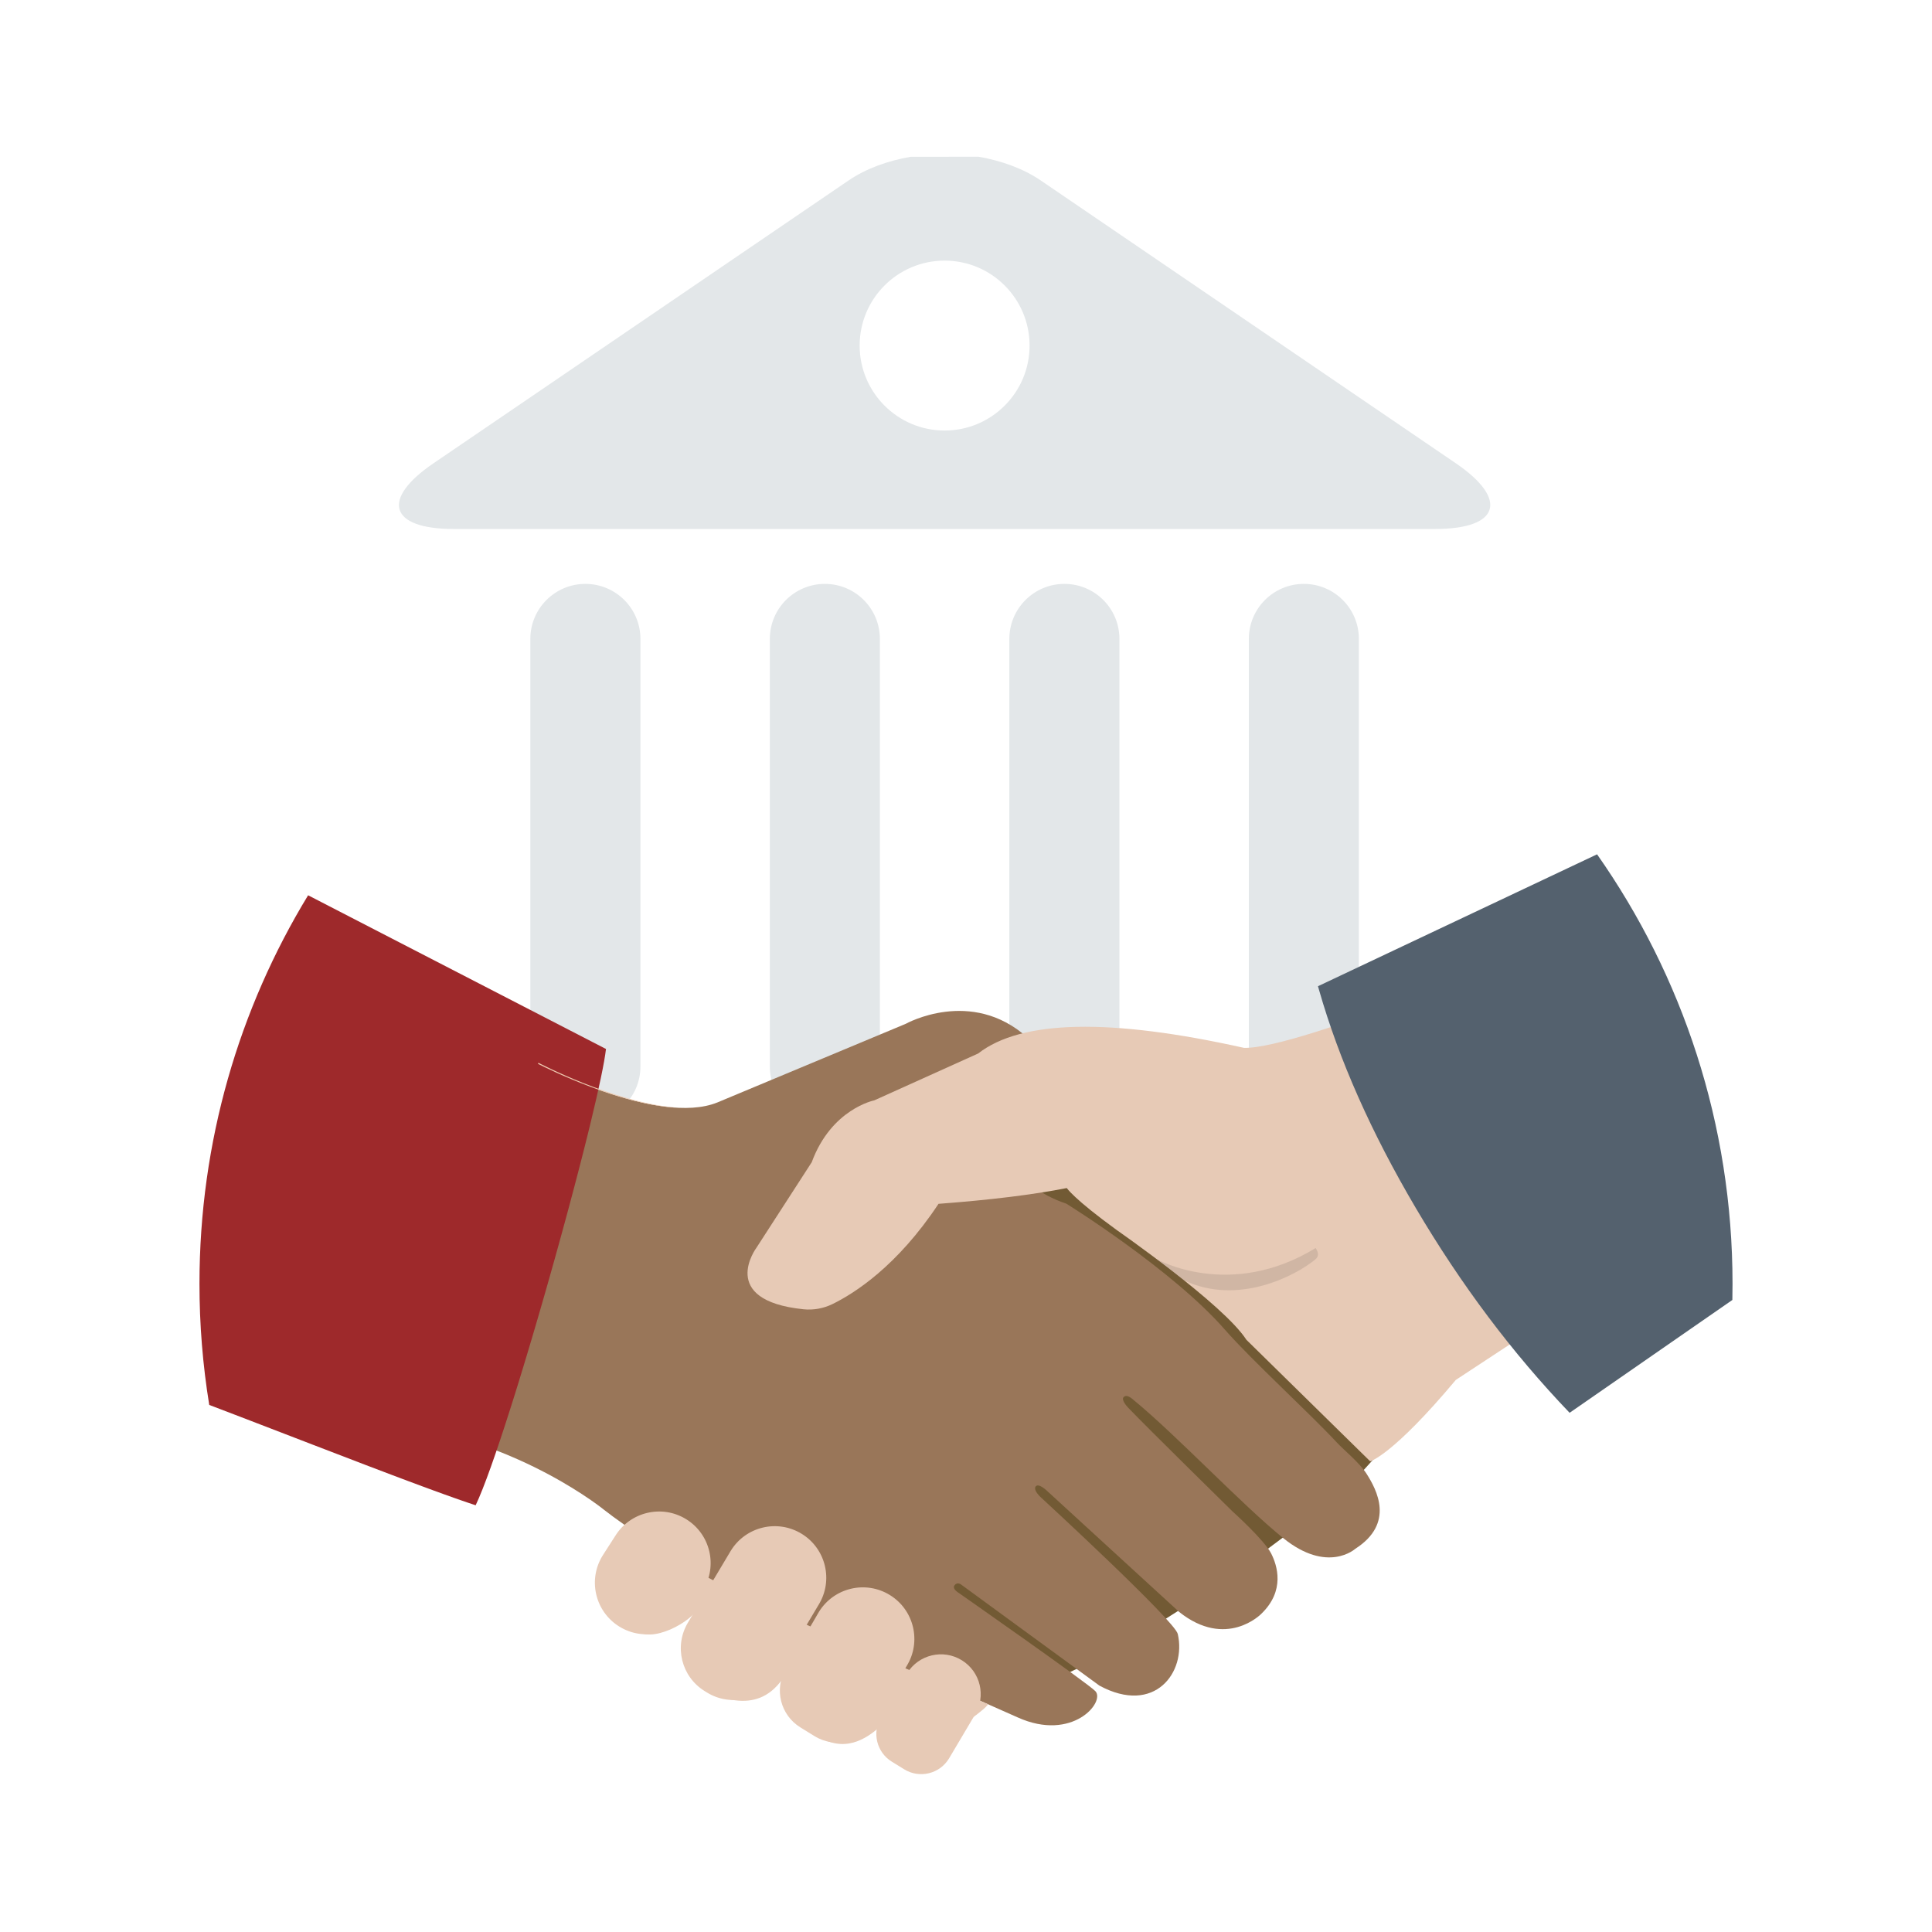
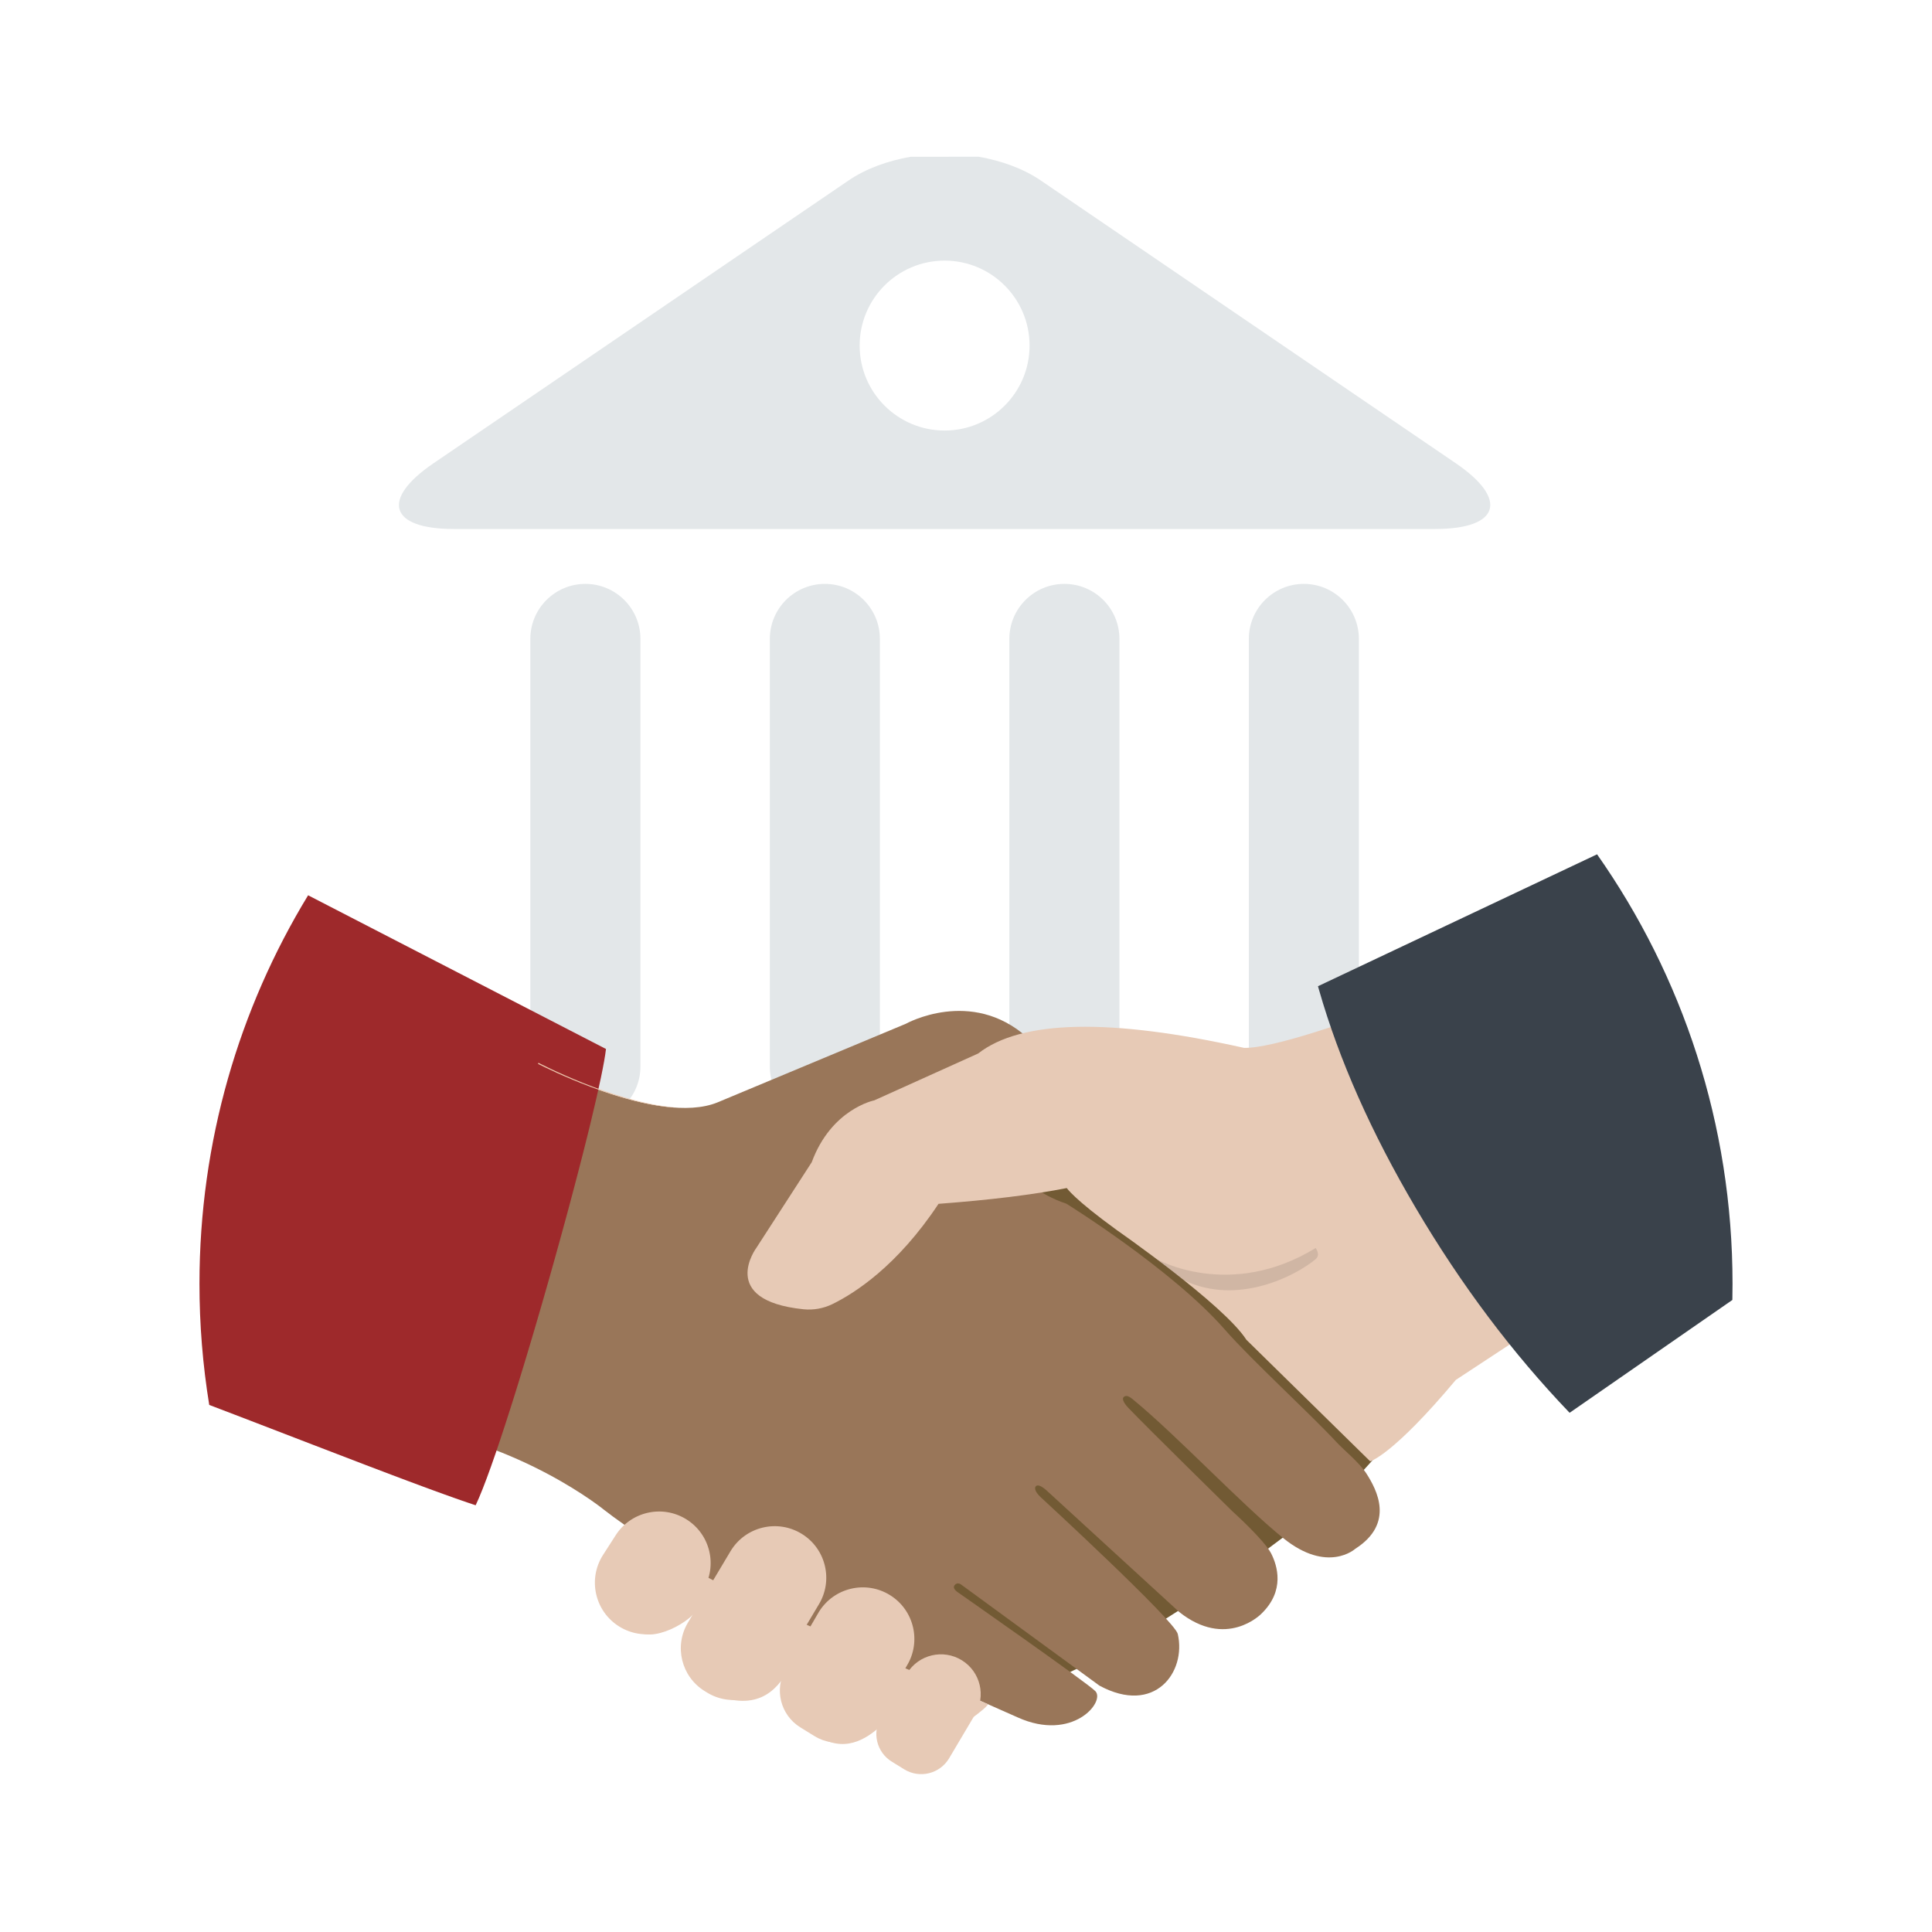
<svg xmlns="http://www.w3.org/2000/svg" width="678" height="678" viewBox="0 0 678 678">
  <g fill="none" fill-rule="evenodd">
    <path d="M496.181 455.655c7.534 0 13.63 6.114 13.63 13.63v9.086c0 7.534-6.096 13.629-13.63 13.629h-329.38c-7.535 0-13.63-6.095-13.63-13.63v-9.086c0-7.534 6.095-13.63 13.63-13.63zM205.43 204.905c10.669 0 19.318 8.648 19.318 19.317v150.04c0 10.669-8.65 19.318-19.318 19.318-10.67 0-19.318-8.649-19.318-19.318v-150.04c0-10.669 8.649-19.318 19.318-19.318zm84.04 0c10.664 0 19.309 8.644 19.309 19.308V374.27c0 10.664-8.645 19.309-19.309 19.309-10.664 0-19.308-8.645-19.308-19.309V224.213c0-10.664 8.644-19.309 19.308-19.309zm84.06 0c10.668 0 19.317 8.648 19.317 19.317v150.04c0 10.669-8.649 19.318-19.318 19.318-10.669 0-19.318-8.649-19.318-19.318v-150.04c0-10.669 8.65-19.318 19.318-19.318zm84.035 0c10.664 0 19.308 8.644 19.308 19.308V374.27c0 10.664-8.644 19.309-19.308 19.309s-19.309-8.645-19.309-19.309V224.213c0-10.664 8.645-19.309 19.309-19.309zM343.423 55c8.007 1.42 15.616 4.108 21.863 8.367l39.015 26.578c18.59 12.664 48.99 33.392 67.578 46.056l39.019 26.58c18.57 12.663 15.39 23.018-7.137 23.056H159.198c-22.489 0-25.688-10.374-7.099-23.038l39.015-26.578c18.59-12.664 48.989-33.392 67.578-46.056l39.014-26.577c6.228-4.26 13.857-6.967 21.864-8.368zm-11.93 36.46c-16.469 0-29.814 13.345-29.814 29.814 0 16.45 13.345 29.814 29.814 29.814s29.814-13.364 29.814-29.814c0-16.469-13.345-29.814-29.814-29.814z" fill="#E3E7E9" />
-     <path d="M254.025 595.852l.357-16.087c-4.735-4.95-4.2-13.19 1.203-18.516l9.57-9.43c6.487-6.206 16.288-6.491 21.894-.633 5.606 5.857 4.892 15.64-1.595 21.847l-7.526 10.653c-3.293 6.297-9.017 16.46-23.903 12.166m34.208 14.169l-1.433-11.9c-4.737-4.95-4.2-13.19 1.203-18.515l9.57-9.43c6.487-6.207 16.288-6.493 21.894-.633 5.606 5.856 4.89 15.638-1.595 21.845l-7.312 12.909c-5.528 5.448-13.024 10.734-22.327 5.724m-64.979-38.072l-.216-11.076c-4.736-4.95-4.201-13.19 1.202-18.517l9.57-9.429c6.487-6.207 16.289-6.492 21.895-.634 5.606 5.857 4.891 15.64-1.596 21.847l-8.527 9.221c-2.429 5.977-17.481 13.653-22.328 8.588" fill="#E7CAB6" />
+     <path d="m254.025 595.852.357-16.087c-4.735-4.95-4.2-13.19 1.203-18.516l9.57-9.43c6.487-6.206 16.288-6.491 21.894-.633 5.606 5.857 4.892 15.64-1.595 21.847l-7.526 10.653c-3.293 6.297-9.017 16.46-23.903 12.166m34.208 14.169-1.433-11.9c-4.737-4.95-4.2-13.19 1.203-18.515l9.57-9.43c6.487-6.207 16.288-6.493 21.894-.633 5.606 5.856 4.89 15.638-1.595 21.845l-7.312 12.909c-5.528 5.448-13.024 10.734-22.327 5.724m-64.979-38.072-.216-11.076c-4.736-4.95-4.201-13.19 1.202-18.517l9.57-9.429c6.487-6.207 16.289-6.492 21.895-.634 5.606 5.857 4.891 15.64-1.596 21.847l-8.527 9.221c-2.429 5.977-17.481 13.653-22.328 8.588" fill="#E7CAB6" />
    <path d="M371.24 379.296S219.225 512.032 215.59 528.422c0 0 5.679 3.423 11.405 12.045 6.628 9.98 15.499 14.589 20.478 12.643 7.174-2.802 7.23-7.9 7.23-7.9l98.051 50.192s37.726-6.797 120.999-74.216l23.107-25.494-125.62-116.396" fill="#725A34" />
-     <path d="M251.828 386.853l66.056-27.578s22.925-12.828 42.611 4.781c0 0-25.603 45.121 13.737 58.361 0 0 37.117 23.03 55.623 44.197 9.304 10.649 29.723 29.294 39.256 39.57 2.559 2.755 7.957 7.073 10.473 11.035 3.495 5.501 10.001 17.359-3.97 26.302 0 0-9.676 8.835-25.243-3.713-14.467-11.664-37.298-35.97-52.556-48.51-.57-.467-2.47-2.253-3.58-.908-.336.407-.241 1.614 1.754 3.7 6.88 7.189 36.466 36.242 36.466 36.242s11.267 10.135 13.653 14.858c2.094 4.143 5.005 13.027-3.531 21.201 0 0-12.234 12.5-28.83-.756l-45.954-42.118s-3.138-3.164-4.275-1.948c-.79.844.17 2.54 2.226 4.335 0 0 46.491 42.814 47.573 47.503 3.085 13.36-8.077 28.636-27.494 18.132l-48.51-35.45s-1.347-1.1-2.35.26c-.57.776.072 1.681 1.209 2.46 0 0 45.502 31.802 48.23 34.674 3.565 3.758-8.028 17.878-27.26 9.208-27.431-12.363-83.122-35.417-109.67-49.581-9.34-4.983-28.237-17.531-35.413-23.21 0 0-28.689-23.55-71.264-29.755l47.293-127.175s42.76 22.491 63.74 13.883" fill="#997659" />
+     <path d="m251.828 386.853 66.056-27.578s22.925-12.828 42.611 4.781c0 0-25.603 45.121 13.737 58.361 0 0 37.117 23.03 55.623 44.197 9.304 10.649 29.723 29.294 39.256 39.57 2.559 2.755 7.957 7.073 10.473 11.035 3.495 5.501 10.001 17.359-3.97 26.302 0 0-9.676 8.835-25.243-3.713-14.467-11.664-37.298-35.97-52.556-48.51-.57-.467-2.47-2.253-3.58-.908-.336.407-.241 1.614 1.754 3.7 6.88 7.189 36.466 36.242 36.466 36.242s11.267 10.135 13.653 14.858c2.094 4.143 5.005 13.027-3.531 21.201 0 0-12.234 12.5-28.83-.756l-45.954-42.118s-3.138-3.164-4.275-1.948c-.79.844.17 2.54 2.226 4.335 0 0 46.491 42.814 47.573 47.503 3.085 13.36-8.077 28.636-27.494 18.132l-48.51-35.45s-1.347-1.1-2.35.26c-.57.776.072 1.681 1.209 2.46 0 0 45.502 31.802 48.23 34.674 3.565 3.758-8.028 17.878-27.26 9.208-27.431-12.363-83.122-35.417-109.67-49.581-9.34-4.983-28.237-17.531-35.413-23.21 0 0-28.689-23.55-71.264-29.755l47.293-127.175s42.76 22.491 63.74 13.883" fill="#997659" />
    <path d="M253.723 555.907c-.395-.2-.785-.398-1.172-.596.287-.517.547-1.04.778-1.571.354.376.701.74 1.036 1.09l-.642 1.077" fill="#E18953" />
-     <path d="M108.126 314.183l104.533 53.937c-.538 4.722-2.504 13.96-5.365 25.754l-.802 3.278a920.644 920.644 0 01-.843 3.396l-.884 3.505c-.15.593-.302 1.19-.456 1.79l-.938 3.652-.972 3.739-1.003 3.817-.512 1.935-1.045 3.917-1.07 3.973-.544 2.005-1.103 4.04-1.123 4.075-1.139 4.1c-.19.685-.383 1.37-.575 2.056l-1.16 4.12-1.17 4.124-1.178 4.118-.592 2.053L189 461.66c-.198.68-.396 1.359-.595 2.036l-1.188 4.047-1.188 4.005-1.184 3.955-1.177 3.896-1.17 3.829c-.193.631-.387 1.26-.58 1.886l-1.151 3.71-.57 1.821-1.13 3.572c-4.853 15.26-9.194 27.615-12.141 33.826l-1.294-.427-1.368-.46-2.439-.839-2.626-.922-3.385-1.21-3.62-1.315-3.835-1.411-5.415-2.017-5.717-2.15-9.04-3.435-18.361-7.044-19.917-7.669-7.45-2.86-5.464-2.089-3.567-1.359A264.494 264.494 0 0170 450.5c0-49.92 13.934-96.584 38.126-136.317z" fill="#9e292b" />
+     <path d="m108.126 314.183 104.533 53.937c-.538 4.722-2.504 13.96-5.365 25.754l-.802 3.278a920.644 920.644 0 0 1-.843 3.396l-.884 3.505c-.15.593-.302 1.19-.456 1.79l-.938 3.652-.972 3.739-1.003 3.817-.512 1.935-1.045 3.917-1.07 3.973-.544 2.005-1.103 4.04-1.123 4.075-1.139 4.1c-.19.685-.383 1.37-.575 2.056l-1.16 4.12-1.17 4.124-1.178 4.118-.592 2.053L189 461.66c-.198.68-.396 1.359-.595 2.036l-1.188 4.047-1.188 4.005-1.184 3.955-1.177 3.896-1.17 3.829c-.193.631-.387 1.26-.58 1.886l-1.151 3.71-.57 1.821-1.13 3.572c-4.853 15.26-9.194 27.615-12.141 33.826l-1.294-.427-1.368-.46-2.439-.839-2.626-.922-3.385-1.21-3.62-1.315-3.835-1.411-5.415-2.017-5.717-2.15-9.04-3.435-18.361-7.044-19.917-7.669-7.45-2.86-5.464-2.089-3.567-1.359A264.494 264.494 0 0 1 70 450.5c0-49.92 13.934-96.584 38.126-136.317z" fill="#9e292b" />
    <path d="M236.647 388.68c-19.526-1.387-43.417-13.096-47.84-15.339l.14-.37s26.274 13.815 47.738 15.64l-.038.07" fill="#EFCAB0" />
-     <path d="M343.253 369.71L306.8 386.156s-15.037 2.962-21.94 21.709l-19.406 30.019s-13.764 18.452 16.487 21.578a18.821 18.821 0 0010.202-1.822c7.723-3.775 22.753-13.338 37.21-35.176 18.15-1.357 33.157-3.203 45.024-5.538 0 0 2.345 3.726 17.622 14.81 0 0 37.474 26.062 45.392 38.433l43.451 42.656s7.839-2.037 30.055-28.572l59.102-38.866L543.164 331s-86.921 37.244-106.599 36.727c-47.043-10.492-78.147-9.832-93.312 1.982z" fill="#E7CAB6" />
+     <path d="M343.253 369.71 306.8 386.156s-15.037 2.962-21.94 21.709l-19.406 30.019s-13.764 18.452 16.487 21.578a18.821 18.821 0 0 0 10.202-1.822c7.723-3.775 22.753-13.338 37.21-35.176 18.15-1.357 33.157-3.203 45.024-5.538 0 0 2.345 3.726 17.622 14.81 0 0 37.474 26.062 45.392 38.433l43.451 42.656s7.839-2.037 30.055-28.572l59.102-38.866L543.164 331s-86.921 37.244-106.599 36.727c-47.043-10.492-78.147-9.832-93.312 1.982z" fill="#E7CAB6" />
    <path d="M461.693 437.973s1.863 2.343 0 3.912c-6.734 5.672-27.219 16.504-46.18 7.415l-9.57-7.415s25.652 14.532 55.75-3.912z" fill-opacity=".1" fill="#000" />
-     <path d="M250.927 557.901l-.198-.108.873-.943-.675 1.051m-27.163-15.055c-1.482-.902-2.923-1.865-4.285-2.93l1.863-2.901c.054-.088.11-.175.165-.263a444.411 444.411 0 004.988 3.384l-2.255 2.22c-.163.162-.321.325-.476.49" fill="#DEA681" />
-     <path d="M233.956 548.453l-1.355-.74c-2.939-1.6-5.969-3.12-8.837-4.867.155-.165.313-.328.476-.49l2.255-2.22c.167.11.335.221.502.333 2.153 3.242 4.542 5.917 6.959 7.984" fill="#DD854E" />
+     <path d="m250.927 557.901-.198-.108.873-.943-.675 1.051m-27.163-15.055c-1.482-.902-2.923-1.865-4.285-2.93l1.863-2.901c.054-.088.11-.175.165-.263a444.411 444.411 0 0 0 4.988 3.384l-2.255 2.22c-.163.162-.321.325-.476.49" fill="#DEA681" />
+     <path d="m233.956 548.453-1.355-.74c-2.939-1.6-5.969-3.12-8.837-4.867.155-.165.313-.328.476-.49l2.255-2.22c.167.11.335.221.502.333 2.153 3.242 4.542 5.917 6.959 7.984" fill="#DD854E" />
    <path d="M244.982 553.548c-.76 0-1.57-.103-2.413-.304-2.866-1.606-5.733-3.21-8.613-4.79-2.417-2.068-4.806-4.743-6.96-7.985 7.36 4.902 15.355 9.908 20.477 12.64-.75.294-1.587.439-2.49.439" fill="#CB7947" />
-     <path d="M252.23 558.58a.322.322 0 01-.096-.007l1.39-2.33a451.66 451.66 0 003.96 1.971c-2.748.216-4.792.366-5.254.366" fill="#DEA681" />
-     <path d="M257.019 557.558a391.745 391.745 0 01-3.296-1.65l.642-1.077a308.545 308.545 0 002.654 2.727" fill="#D47F4B" />
+     <path d="M252.23 558.58a.322.322 0 0 1-.096-.007l1.39-2.33a451.66 451.66 0 0 0 3.96 1.971c-2.748.216-4.792.366-5.254.366" fill="#DEA681" />
+     <path d="M257.019 557.558a391.745 391.745 0 0 1-3.296-1.65l.642-1.077a308.545 308.545 0 0 0 2.654 2.727" fill="#D47F4B" />
    <path d="M316.955 594.1c-.157-.088-.313-.175-.47-.265l1.387-2.447c.704-.673 1.34-1.39 1.908-2.139l-2.825 4.85m-27.877-15.553c-1.249-.673-2.5-1.347-3.748-2.022l2.463-4.23c1.742.78 3.492 1.558 5.254 2.341l-3.97 3.911" fill="#DEA681" />
-     <path d="M337.11 604.836c-.174 0-.327-.031-.454-.095-6.27-3.177-12.426-6.564-18.554-10.002l4.302-7.255c8.775 3.81 17.112 7.418 24.394 10.616a13.503 13.503 0 01-1.754 1.764c-2.445 2.054-6.225 4.972-7.934 4.972m-119.76-34.01c-8.607-5.32-11.18-16.66-5.711-25.172l4.264-6.635c5.252-8.5 16.4-11.134 24.902-5.882 8.5 5.252 11.133 16.4 5.883 24.902l-4.613 7.176c-5.333 8.299-16.332 10.794-24.726 5.61m30.745 23.125l-.819-.505c-8.182-5.056-10.796-15.74-5.869-24.002l15.073-25.271c5.252-8.5 16.4-11.135 24.903-5.883 8.5 5.252 11.132 16.4 5.882 24.902l-14.79 24.798c-5.037 8.445-16.015 11.13-24.38 5.961" fill="#E7CAB6" />
-     <path d="M560.463 299.806C590.417 342.456 608 394.424 608 450.5c0 1.905-.02 3.805-.06 5.7l-57.116 39.596c-20.088-20.96-38.076-44.908-53.964-71.842-15.613-26.47-26.937-51.991-33.973-76.566l-.366-1.292 97.942-46.29z" fill="#54616e" />
-     <path d="M285.852 609.269l-4.98-3.076c-6.993-4.32-9.27-13.424-5.136-20.526l11.659-20.026c5.252-8.5 16.4-11.135 24.902-5.883 8.5 5.252 11.133 16.4 5.882 24.902l-11.256 19.338c-4.29 7.371-13.816 9.753-21.07 5.27m31.45 11.633l-4.366-2.696c-5.283-3.265-6.978-10.16-3.81-15.5l9.208-15.527c4.052-6.557 12.653-8.59 19.21-4.537 6.56 4.051 8.592 12.652 4.539 19.21l-8.997 15.17c-3.251 5.481-10.363 7.23-15.784 3.88m-92.118-80.954l-1.895 2.856a9.687 9.687 0 00-1.187 7.368 9.689 9.689 0 004.373 6.05 9.754 9.754 0 005.113 1.452c3.413-.003 6.516-1.738 8.371-4.745l1.623-2.448c.356-.536.588-1.123 2.025-3.445l-15.998-10.04c-1.721 2.067-2.11 2.476-2.425 2.952m38.341 7.013a10.282 10.282 0 00-1.35 7.809 10.29 10.29 0 004.569 6.476 10.342 10.342 0 005.41 1.603c3.622.038 6.939-1.766 8.86-4.806l4.662-6.98-17.41-11.208-4.74 7.107" fill="#E7CAB6" />
-     <path d="M293.7 569.943a10.294 10.294 0 00-1.076 7.85 10.289 10.289 0 004.79 6.313 10.309 10.309 0 005.464 1.411c3.622-.087 6.873-2.006 8.665-5.07l3.387-6.162-17.792-10.594-3.438 6.252m29.06 22.567c-1.987 3.335-.888 7.668 2.449 9.655a7.017 7.017 0 003.708.991c2.466-.041 4.69-1.327 5.915-3.385l3.475-6.224-12.049-7.307-3.498 6.27" fill="#E7CAB6" />
+     <path d="M337.11 604.836c-.174 0-.327-.031-.454-.095-6.27-3.177-12.426-6.564-18.554-10.002l4.302-7.255c8.775 3.81 17.112 7.418 24.394 10.616a13.503 13.503 0 0 1-1.754 1.764c-2.445 2.054-6.225 4.972-7.934 4.972m-119.76-34.01c-8.607-5.32-11.18-16.66-5.711-25.172l4.264-6.635c5.252-8.5 16.4-11.134 24.902-5.882 8.5 5.252 11.133 16.4 5.883 24.902l-4.613 7.176c-5.333 8.299-16.332 10.794-24.726 5.61m30.745 23.125-.819-.505c-8.182-5.056-10.796-15.74-5.869-24.002l15.073-25.271c5.252-8.5 16.4-11.135 24.903-5.883 8.5 5.252 11.132 16.4 5.882 24.902l-14.79 24.798c-5.037 8.445-16.015 11.13-24.38 5.961" fill="#E7CAB6" />
+     <path d="M560.463 299.806C590.417 342.456 608 394.424 608 450.5c0 1.905-.02 3.805-.06 5.7l-57.116 39.596c-20.088-20.96-38.076-44.908-53.964-71.842-15.613-26.47-26.937-51.991-33.973-76.566l-.366-1.292 97.942-46.29z" fill="#3a424b" />
+     <path d="m285.852 609.269-4.98-3.076c-6.993-4.32-9.27-13.424-5.136-20.526l11.659-20.026c5.252-8.5 16.4-11.135 24.902-5.883 8.5 5.252 11.133 16.4 5.882 24.902l-11.256 19.338c-4.29 7.371-13.816 9.753-21.07 5.27m31.45 11.633-4.366-2.696c-5.283-3.265-6.978-10.16-3.81-15.5l9.208-15.527c4.052-6.557 12.653-8.59 19.21-4.537 6.56 4.051 8.592 12.652 4.539 19.21l-8.997 15.17c-3.251 5.481-10.363 7.23-15.784 3.88m-92.118-80.954-1.895 2.856a9.687 9.687 0 0 0-1.187 7.368 9.689 9.689 0 0 0 4.373 6.05 9.754 9.754 0 0 0 5.113 1.452c3.413-.003 6.516-1.738 8.371-4.745l1.623-2.448c.356-.536.588-1.123 2.025-3.445l-15.998-10.04c-1.721 2.067-2.11 2.476-2.425 2.952m38.341 7.013a10.282 10.282 0 0 0-1.35 7.809 10.29 10.29 0 0 0 4.569 6.476 10.342 10.342 0 0 0 5.41 1.603c3.622.038 6.939-1.766 8.86-4.806l4.662-6.98-17.41-11.208-4.74 7.107" fill="#E7CAB6" />
+     <path d="M293.7 569.943a10.294 10.294 0 0 0-1.076 7.85 10.289 10.289 0 0 0 4.79 6.313 10.309 10.309 0 0 0 5.464 1.411c3.622-.087 6.873-2.006 8.665-5.07l3.387-6.162-17.792-10.594-3.438 6.252m29.06 22.567c-1.987 3.335-.888 7.668 2.449 9.655a7.017 7.017 0 0 0 3.708.991c2.466-.041 4.69-1.327 5.915-3.385l3.475-6.224-12.049-7.307-3.498 6.27" fill="#E7CAB6" />
  </g>
</svg>
